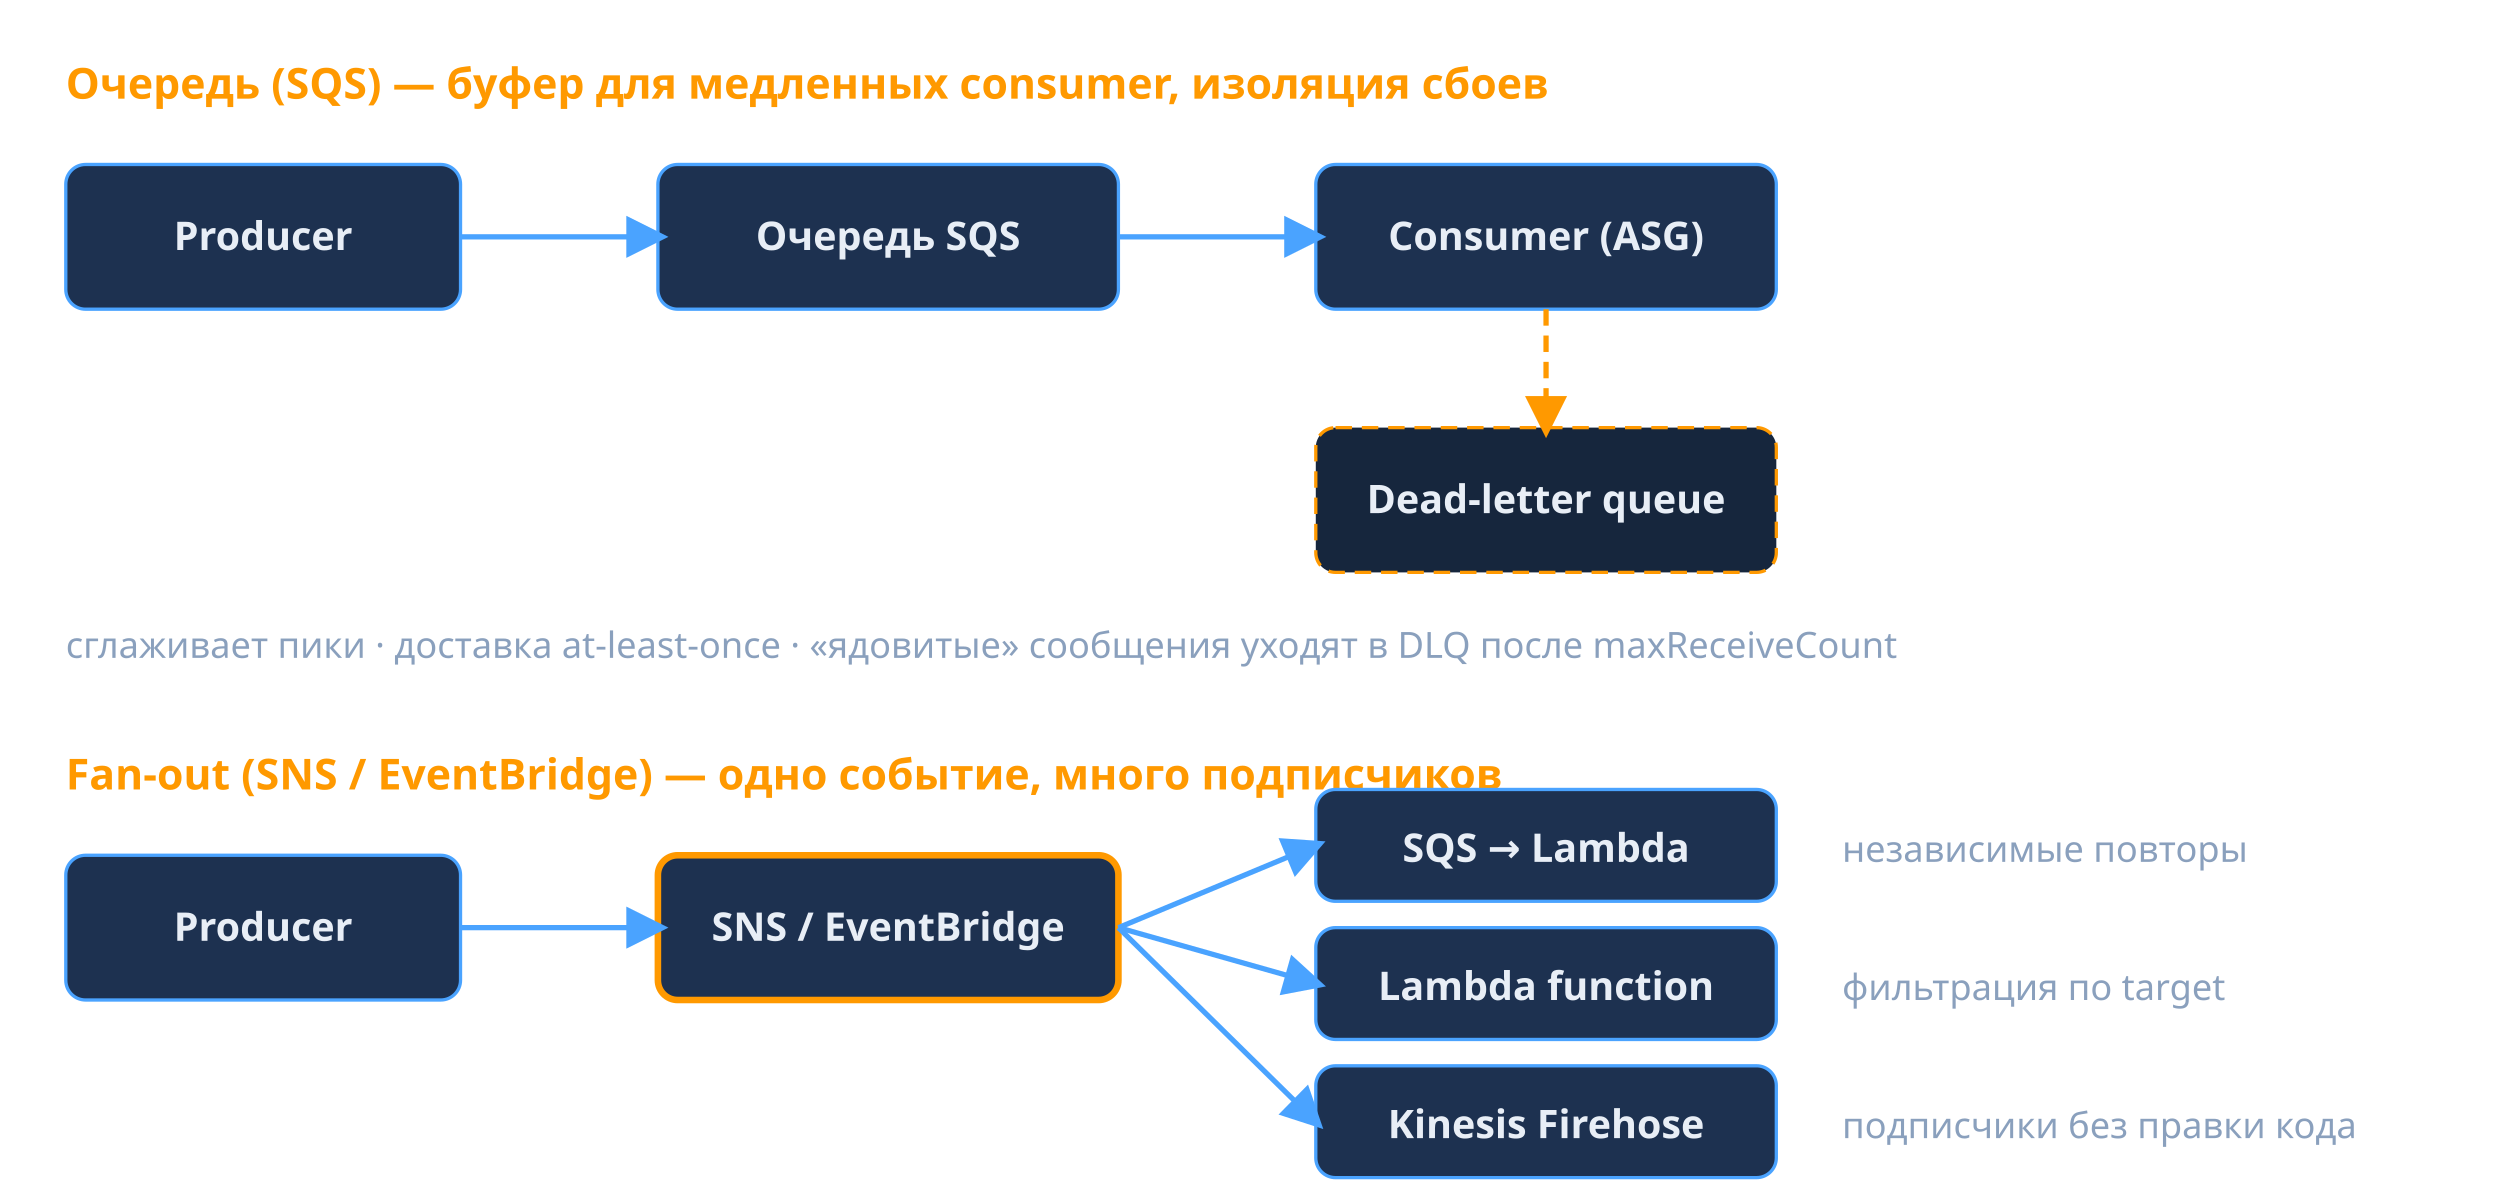
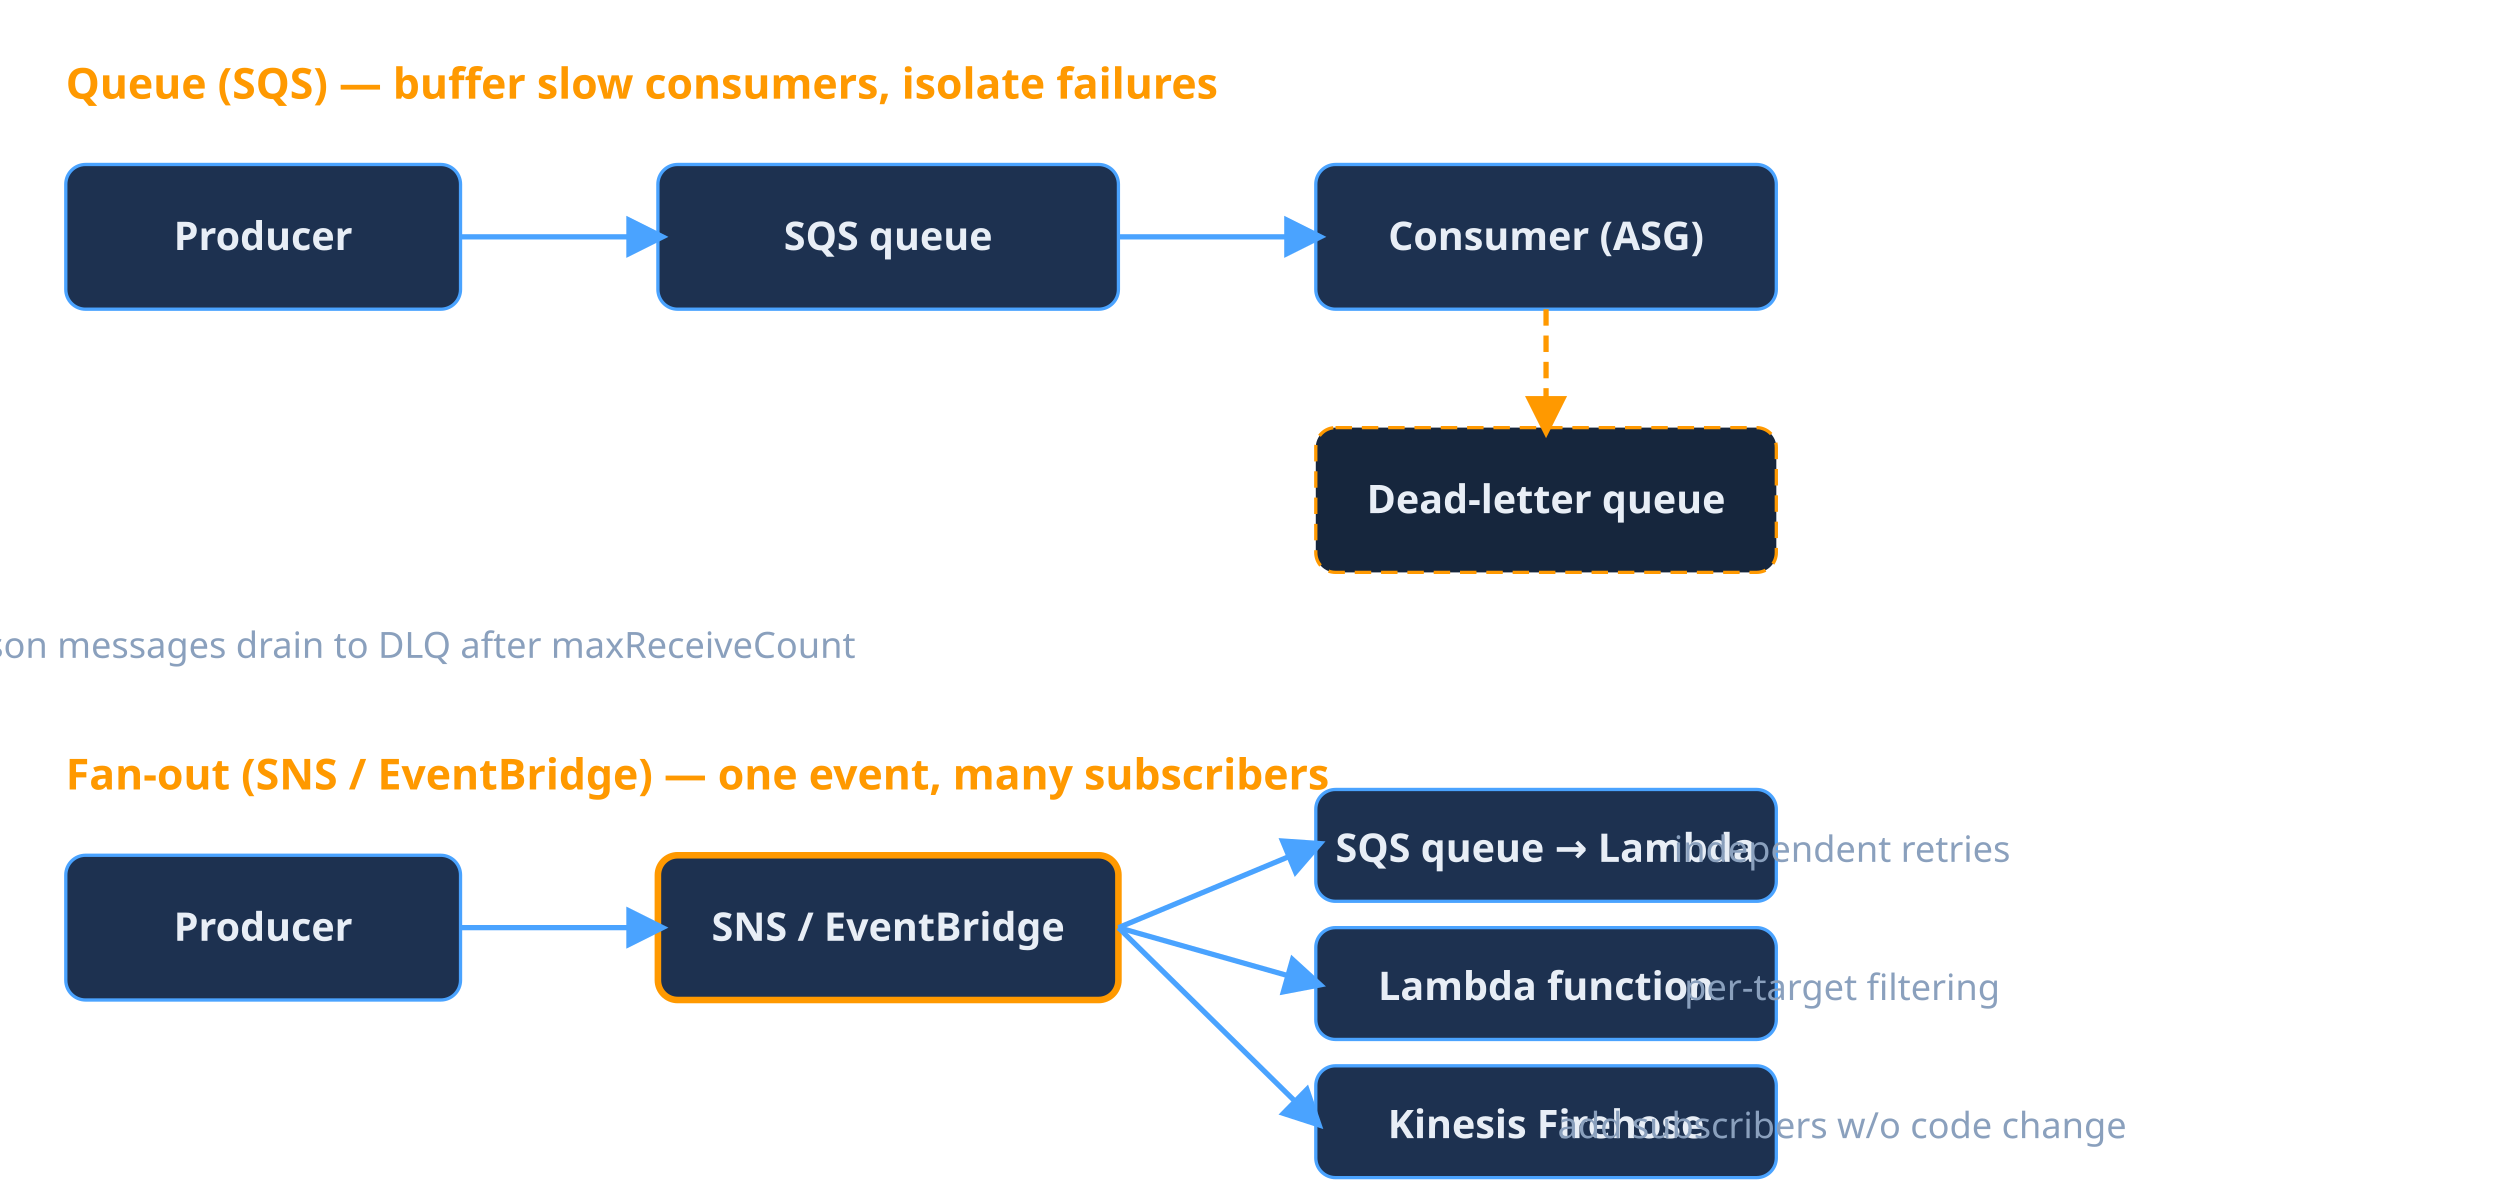
- <svg xmlns="http://www.w3.org/2000/svg" viewBox="0 0 760 360" role="img" aria-label="Развязка (decoupling) через очереди SQS, dead-letter queue и fan-out через SNS/EventBridge">
+ <svg xmlns="http://www.w3.org/2000/svg" viewBox="0 0 760 360" role="img" aria-label="Decoupling with SQS queues, dead-letter queues, and SNS/EventBridge fan-out">
  <style>
    .ttl { fill: #ff9900; font: 700 13px system-ui, sans-serif; }
    .node { fill: #1d3150; stroke: #4aa3ff; }
    .topic { fill: #1d3150; stroke: #ff9900; stroke-width: 2; }
    .dlq { fill: #16263d; stroke: #ff9900; stroke-dasharray: 5 3; }
    .nodet { fill: #e8eef6; font: 600 12px system-ui, sans-serif; text-anchor: middle; }
    .sub { fill: #8aa0bd; font: 11px system-ui, sans-serif; text-anchor: middle; }
    .flow { stroke: #4aa3ff; stroke-width: 1.6; fill: none; marker-end: url(#arr); }
    .fail { stroke: #ff9900; stroke-width: 1.6; stroke-dasharray: 5 3; fill: none; marker-end: url(#arrO); }
  </style>
  <defs>
    <marker id="arr" markerWidth="8" markerHeight="8" refX="6" refY="4" orient="auto">
      <path d="M0,0 L8,4 L0,8 z" fill="#4aa3ff" />
    </marker>
    <marker id="arrO" markerWidth="8" markerHeight="8" refX="6" refY="4" orient="auto">
      <path d="M0,0 L8,4 L0,8 z" fill="#ff9900" />
    </marker>
  </defs>
-   <text x="20" y="30" class="ttl">Очередь (SQS) — буфер для медленных consumer, изоляция сбоев</text>
+   <text x="20" y="30" class="ttl">Queue (SQS) — buffer slow consumers, isolate failures</text>
  <rect class="node" x="20" y="50" width="120" height="44" rx="6" />
  <text class="nodet" x="80" y="76">Producer</text>
  <rect class="node" x="200" y="50" width="140" height="44" rx="6" />
-   <text class="nodet" x="270" y="76">Очередь SQS</text>
+   <text class="nodet" x="270" y="76">SQS queue</text>
  <rect class="node" x="400" y="50" width="140" height="44" rx="6" />
  <text class="nodet" x="470" y="76">Consumer (ASG)</text>
  <rect class="dlq" x="400" y="130" width="140" height="44" rx="6" />
  <text class="nodet" x="470" y="156">Dead-letter queue</text>
  <path class="flow" d="M140,72 L200,72" />
  <path class="flow" d="M340,72 L400,72" />
  <path class="fail" d="M470,94 L470,130" />
-   <text x="20" y="200" class="sub" style="text-anchor:start">сглаживает пики · доставка at-least-once · «ядовитые» сообщения уходят в DLQ после maxReceiveCount</text>
-   <text x="20" y="240" class="ttl">Fan-out (SNS / EventBridge) — одно событие, много подписчиков</text>
+   <text x="20" y="200" class="sub">buffers spikes · at-least-once delivery · poison messages drain to DLQ after maxReceiveCount</text>
+   <text x="20" y="240" class="ttl">Fan-out (SNS / EventBridge) — one event, many subscribers</text>
  <rect class="node" x="20" y="260" width="120" height="44" rx="6" />
  <text class="nodet" x="80" y="286">Producer</text>
  <rect class="topic" x="200" y="260" width="140" height="44" rx="6" />
  <text class="nodet" x="270" y="286">SNS / EventBridge</text>
  <rect class="node" x="400" y="240" width="140" height="34" rx="6" />
-   <text class="nodet" x="470" y="262">SQS → Lambda</text>
+   <text class="nodet" x="470" y="262">SQS queue → Lambda</text>
  <rect class="node" x="400" y="282" width="140" height="34" rx="6" />
  <text class="nodet" x="470" y="304">Lambda function</text>
  <rect class="node" x="400" y="324" width="140" height="34" rx="6" />
  <text class="nodet" x="470" y="346">Kinesis Firehose</text>
  <path class="flow" d="M140,282 L200,282" />
  <path class="flow" d="M340,282 L400,257" />
  <path class="flow" d="M340,282 L400,299" />
  <path class="flow" d="M340,282 L400,341" />
-   <text x="560" y="262" class="sub" style="text-anchor:start">независимые повторы</text>
-   <text x="560" y="304" class="sub" style="text-anchor:start">фильтрация по target</text>
-   <text x="560" y="346" class="sub" style="text-anchor:start">подписчики без правки кода</text>
+   <text x="560" y="262" class="sub">independent retries</text>
+   <text x="560" y="304" class="sub">per-target filtering</text>
+   <text x="560" y="346" class="sub">add subscribers w/o code change</text>
</svg>
